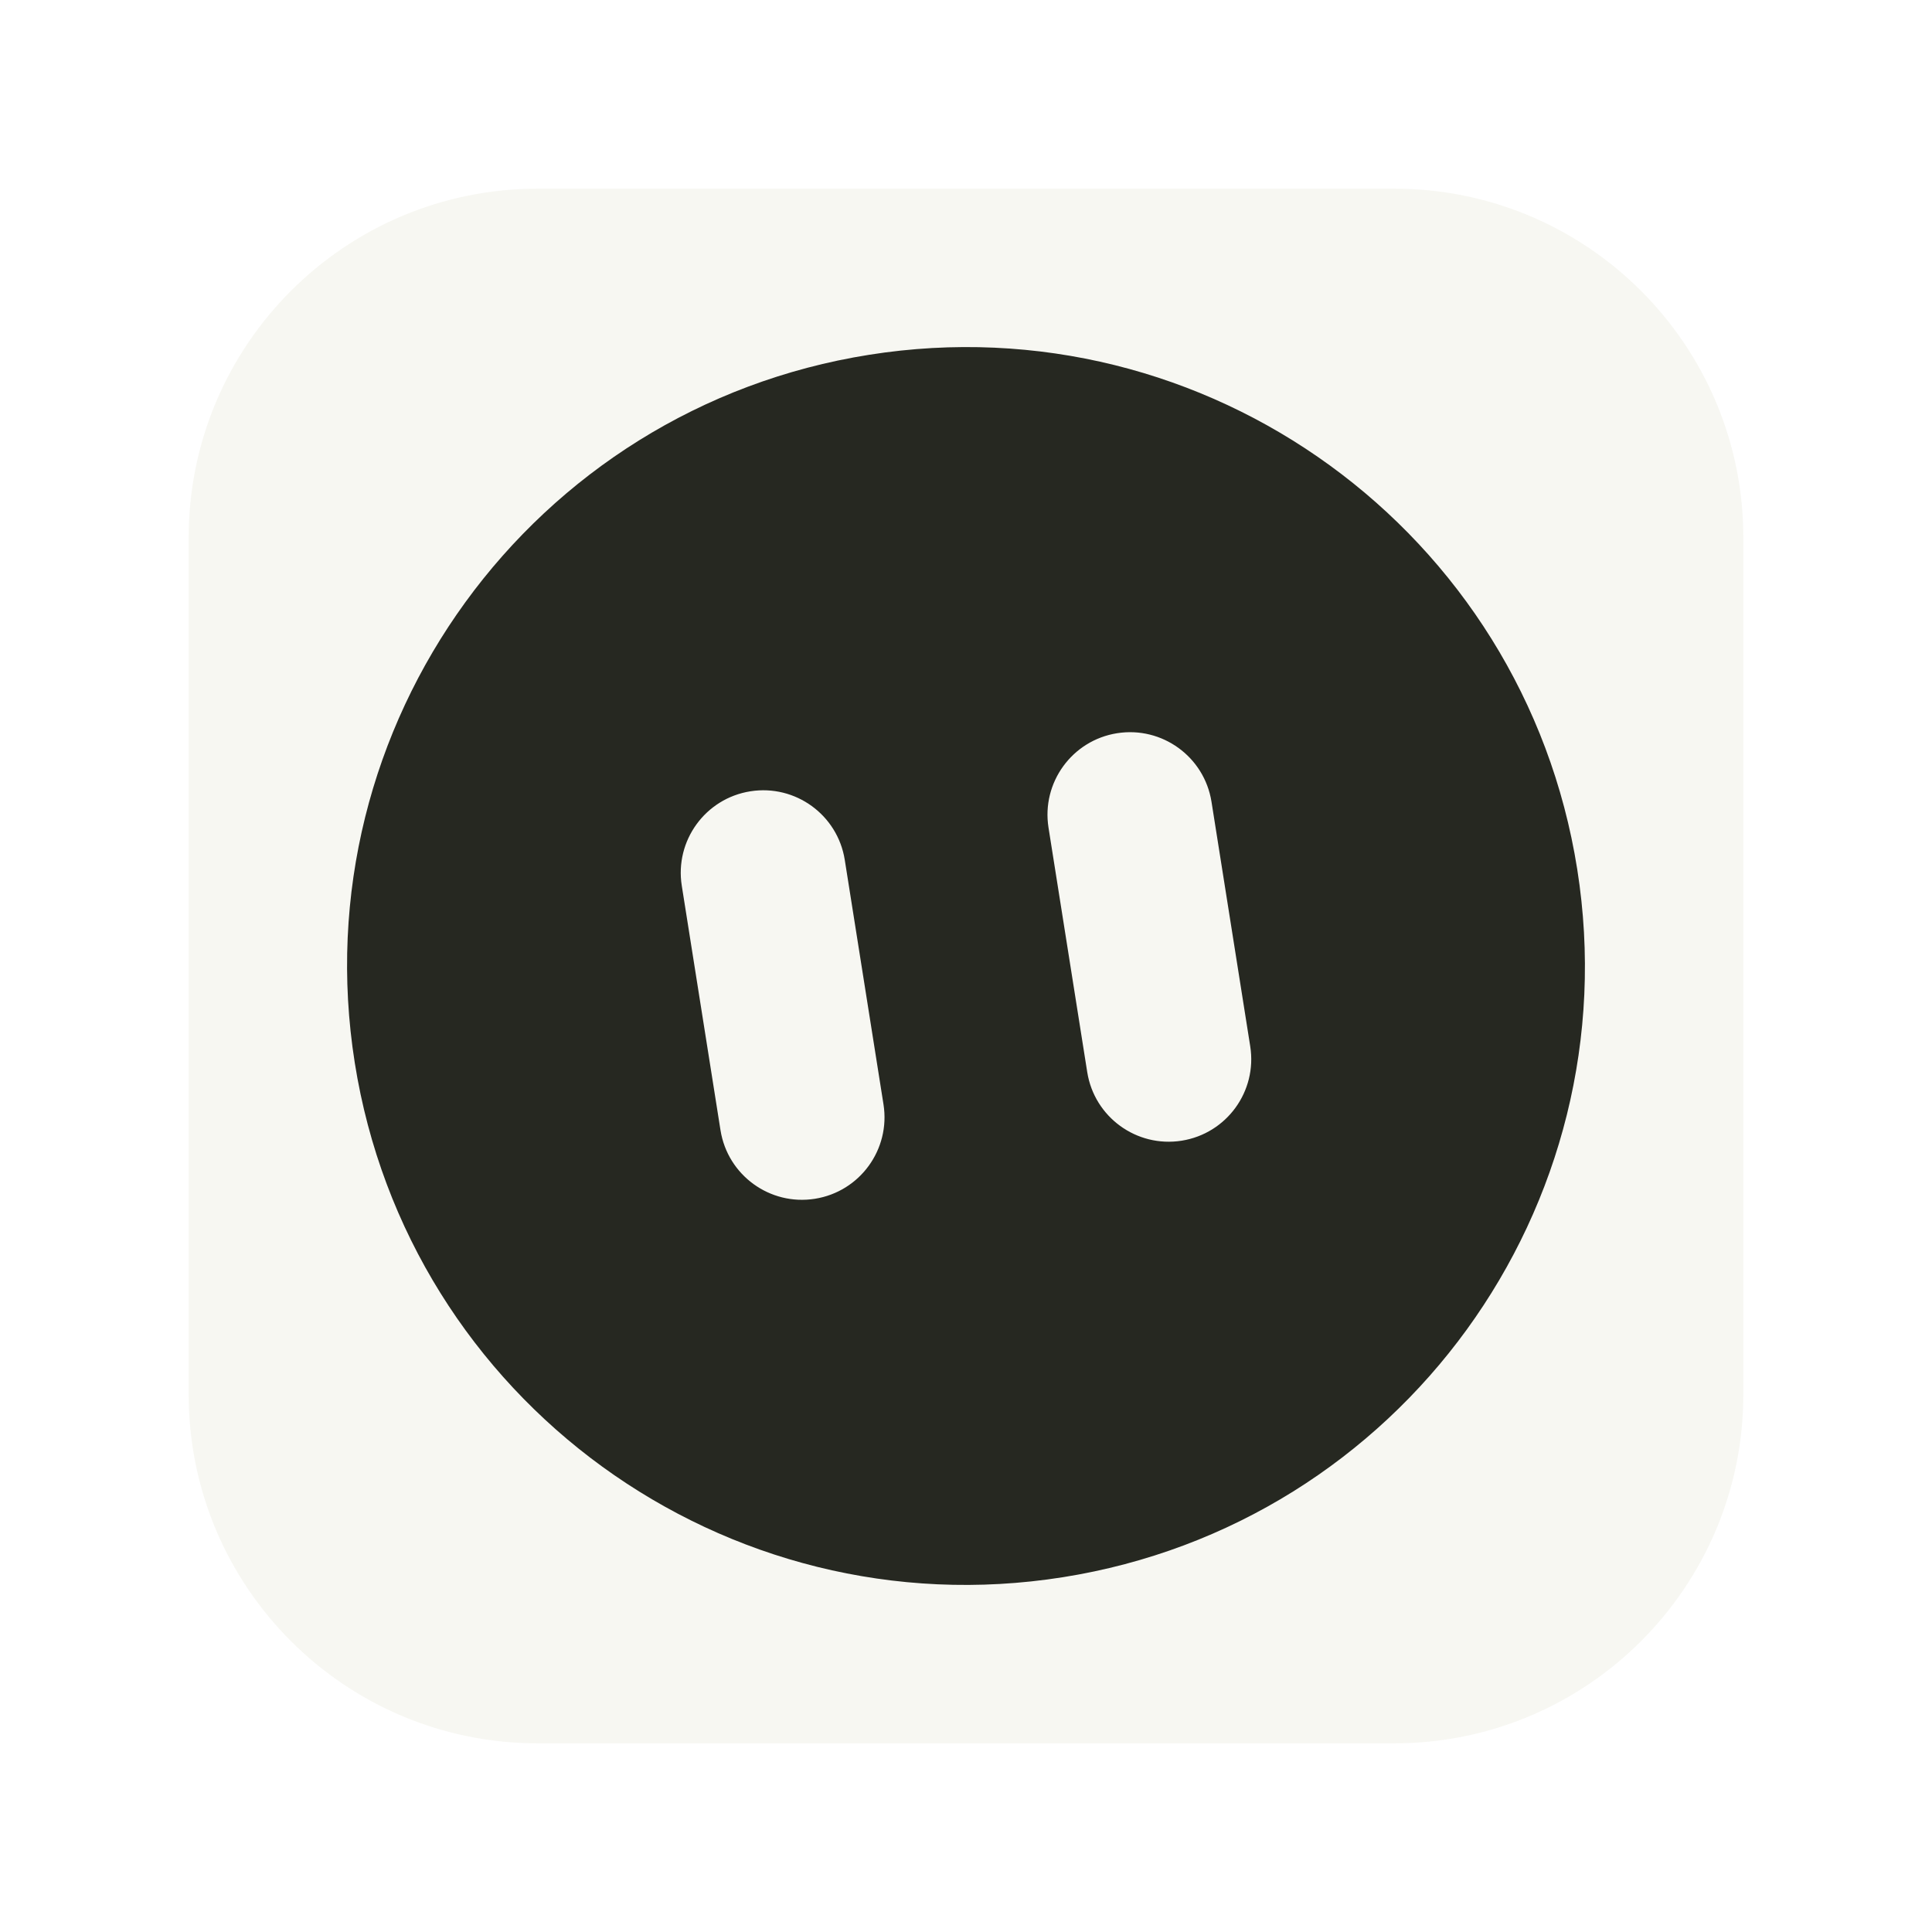
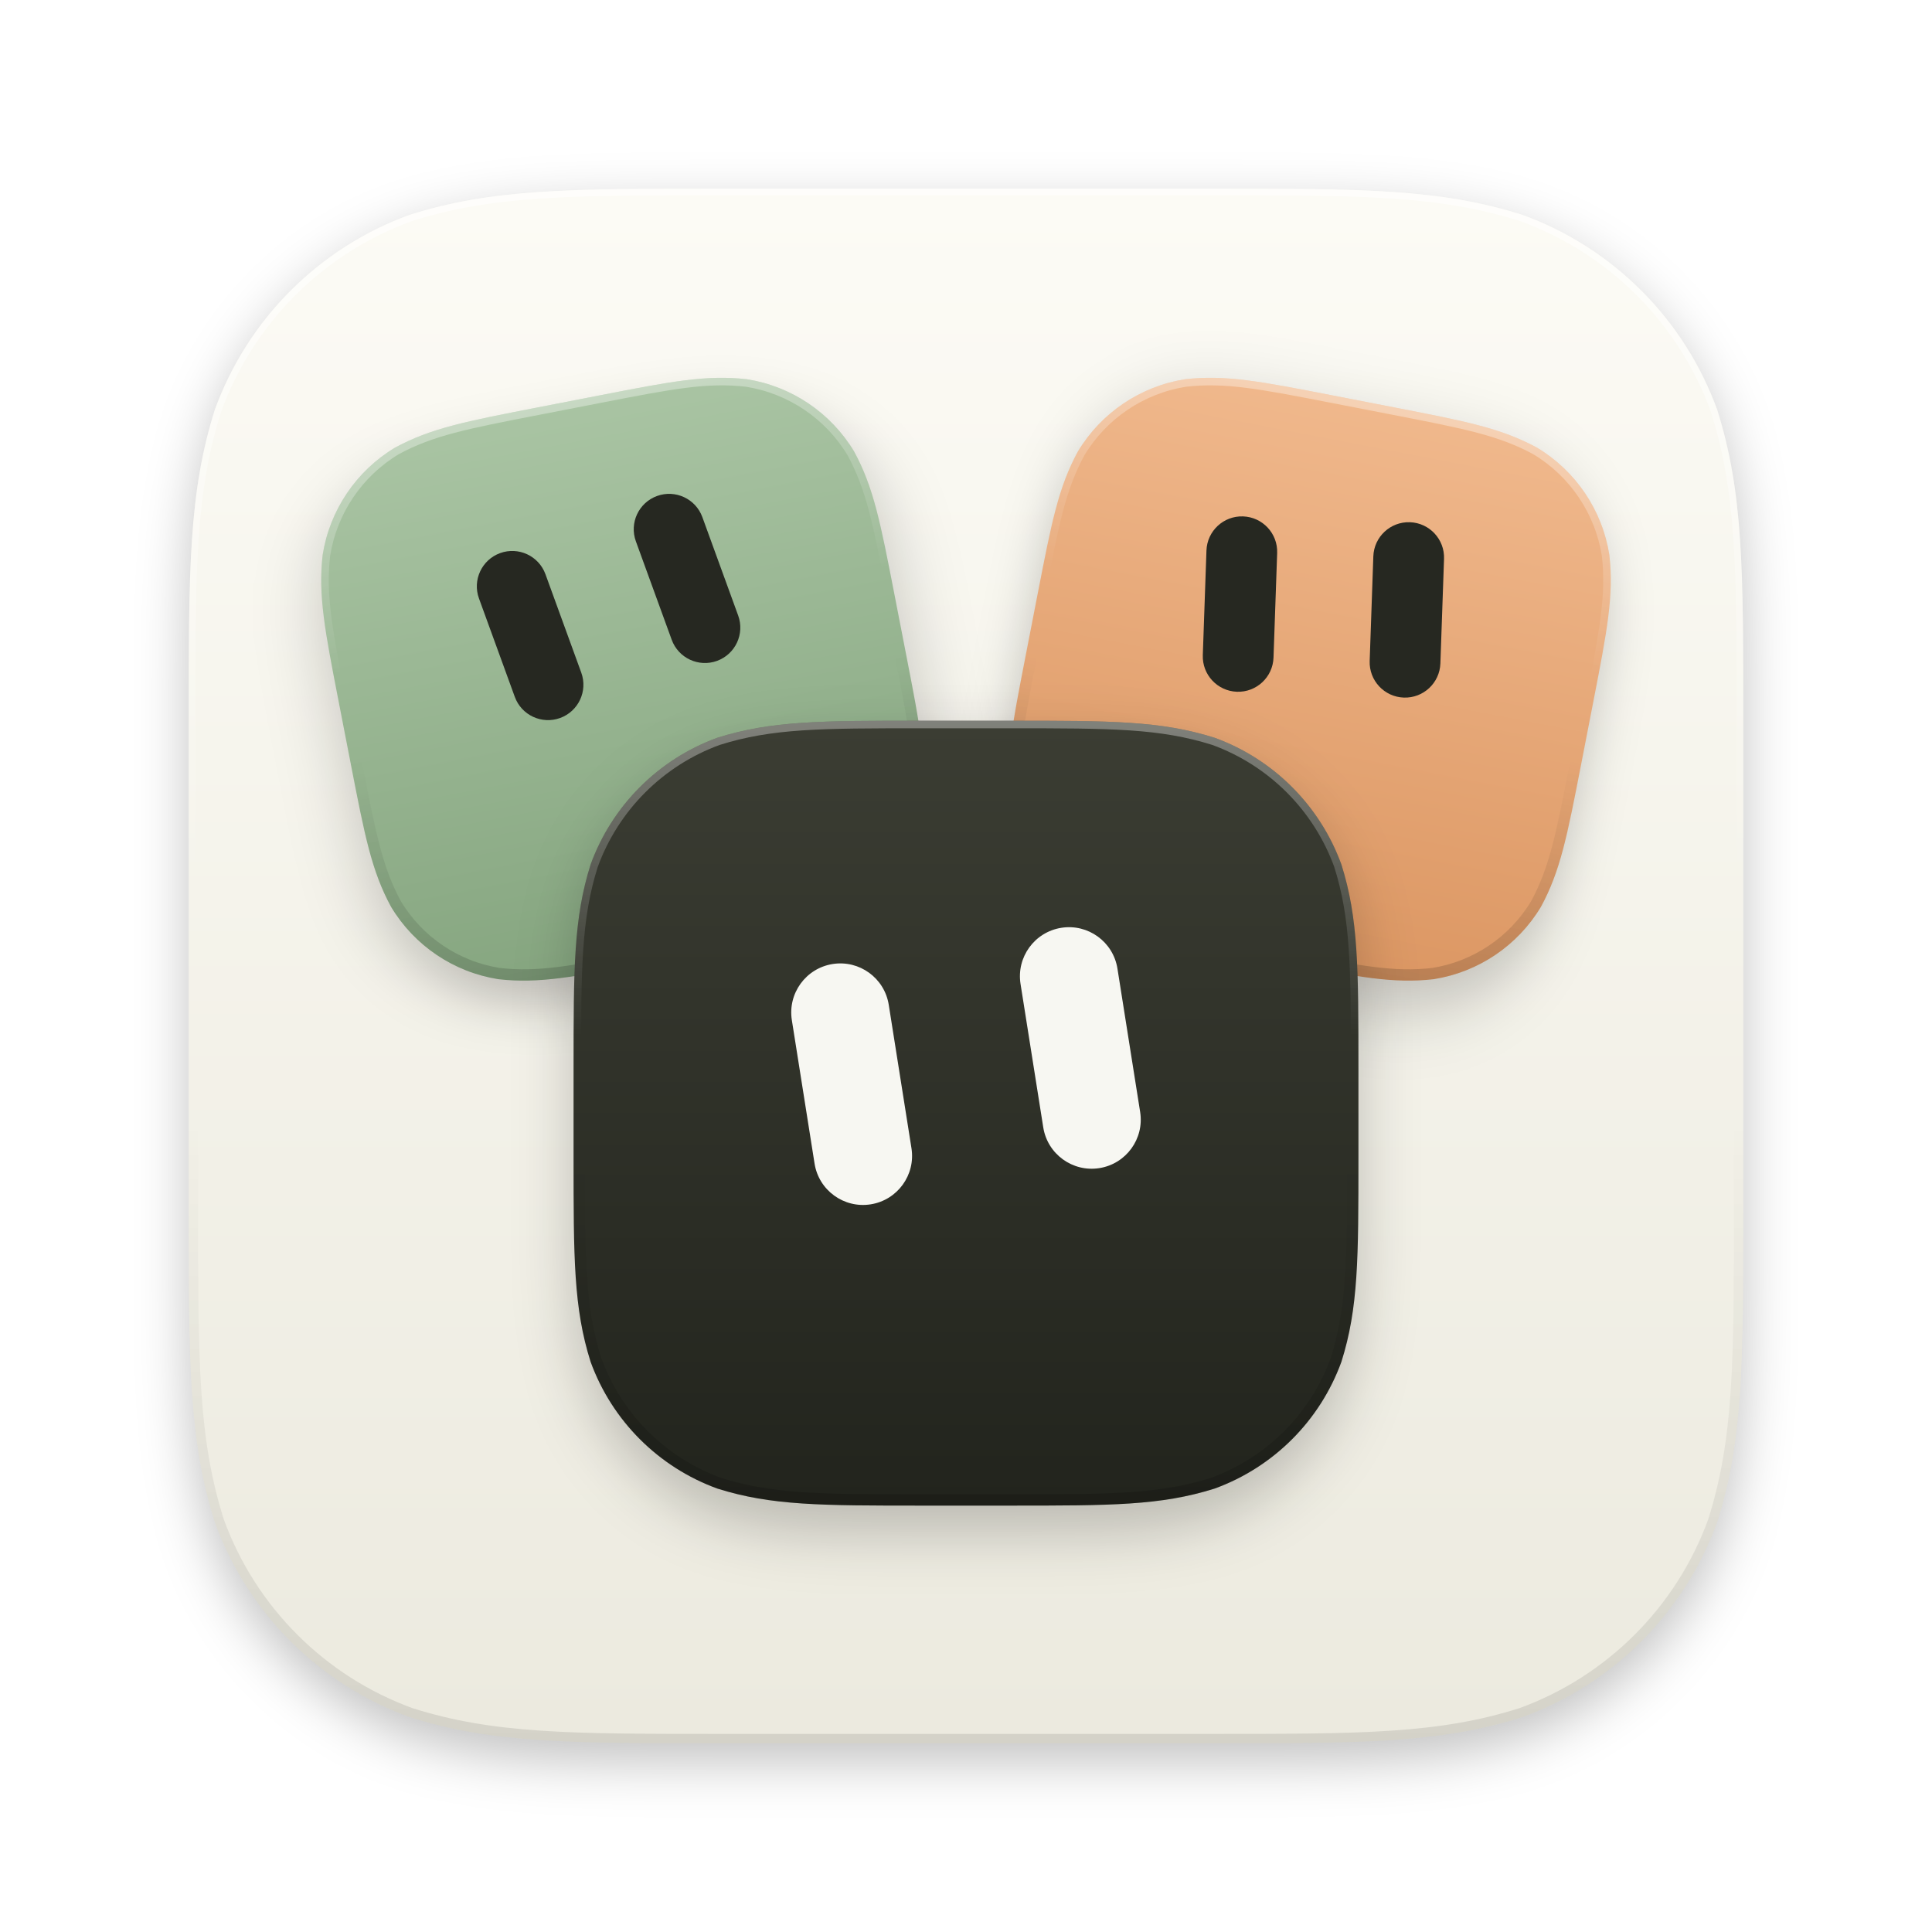
<svg xmlns="http://www.w3.org/2000/svg" width="1024" height="1024" viewBox="0 0 1024 1024">
-   <rect x="100" y="100" width="824" height="824" rx="185" fill="#f7f7f2" />
-   <svg x="184" y="184" width="656" height="656" viewBox="0 0 30 30">
-     <g transform="rotate(-9 15 15)">
-       <circle cx="15" cy="15" r="15" fill="#262821" />
-       <g fill="#f7f7f2">
-         <rect x="8.5" y="10" width="4" height="10" rx="2" />
-         <rect x="17.5" y="10" width="4" height="10" rx="2" />
+   <defs>
+     <linearGradient id="tile" x1="0" y1="0" x2="0" y2="1">
+       <stop offset="0" stop-color="#fcfbf5" />
+       <stop offset="1" stop-color="#eceadf" />
+     </linearGradient>
+     <linearGradient id="tile-edge" x1="0" y1="0" x2="0" y2="1">
+       <stop offset="0" stop-color="#ffffff" stop-opacity="0.6" />
+       <stop offset="0.45" stop-color="#ffffff" stop-opacity="0" />
+     </linearGradient>
+     <linearGradient id="tile-foot" x1="0" y1="0" x2="0" y2="1">
+       <stop offset="0.6" stop-color="#000000" stop-opacity="0" />
+       <stop offset="1" stop-color="#000000" stop-opacity="0.1" />
+     </linearGradient>
+     <clipPath id="tile-clip">
+       <path d="M383.41 100L640.59 100C722.19 100 763 100 806.92 113.89C854.88 131.34 892.66 169.12 910.11 217.08C924 261 924 301.81 924 383.41L924 640.59C924 722.19 924 763 910.11 806.92C892.66 854.88 854.88 892.66 806.92 910.11C763 924 722.19 924 640.59 924L383.41 924C301.81 924 261 924 217.08 910.11C169.12 892.66 131.34 854.88 113.89 806.92C100 763 100 722.19 100 640.59L100 383.41C100 301.81 100 261 113.89 217.08C131.34 169.12 169.12 131.34 217.08 113.89C261 100 301.81 100 383.41 100Z" />
+     </clipPath>
+     <filter id="tile-shadow" x="-40%" y="-40%" width="180%" height="180%">
+       <feGaussianBlur stdDeviation="14" />
+     </filter>
+     <linearGradient id="face-edge" x1="0" y1="0" x2="0" y2="1">
+       <stop offset="0" stop-color="#ffffff" stop-opacity="0.5" />
+       <stop offset="0.4" stop-color="#ffffff" stop-opacity="0" />
+     </linearGradient>
+     <linearGradient id="face-foot" x1="0" y1="0" x2="0" y2="1">
+       <stop offset="0.55" stop-color="#000000" stop-opacity="0" />
+       <stop offset="1" stop-color="#000000" stop-opacity="0.16" />
+     </linearGradient>
+     <filter id="face-shadow" x="-40%" y="-40%" width="180%" height="180%">
+       <feGaussianBlur stdDeviation="16" />
+     </filter>
+     <linearGradient id="left" x1="0" y1="0" x2="0" y2="1">
+       <stop offset="0" stop-color="#a9c4a3" />
+       <stop offset="1" stop-color="#86a680" />
+     </linearGradient>
+     <clipPath id="left-clip">
+       <path d="M312.99 210L347.01 210C385.3 210 404.45 210 425.06 216.52C447.56 224.71 465.29 242.44 473.48 264.94C480 285.55 480 304.7 480 342.99L480 377.01C480 415.3 480 434.45 473.48 455.06C465.29 477.56 447.56 495.29 425.06 503.48C404.45 510 385.3 510 347.01 510L312.99 510C274.7 510 255.55 510 234.94 503.48C212.44 495.29 194.71 477.56 186.52 455.06C180 434.45 180 415.3 180 377.01L180 342.99C180 304.7 180 285.55 186.52 264.94C194.71 242.44 212.44 224.71 234.94 216.52C255.55 210 274.7 210 312.99 210Z" />
+     </clipPath>
+     <linearGradient id="right" x1="0" y1="0" x2="0" y2="1">
+       <stop offset="0" stop-color="#f0b88c" />
+       <stop offset="1" stop-color="#dc9763" />
+     </linearGradient>
+     <clipPath id="right-clip">
+       <path d="M676.99 210L711.01 210C749.3 210 768.45 210 789.06 216.52C811.56 224.71 829.29 242.44 837.48 264.94C844 285.55 844 304.7 844 342.99L844 377.01C844 415.3 844 434.45 837.48 455.06C829.29 477.56 811.56 495.29 789.06 503.48C768.45 510 749.3 510 711.01 510L676.99 510C638.7 510 619.55 510 598.94 503.48C576.44 495.29 558.71 477.56 550.52 455.06C544 434.45 544 415.3 544 377.01L544 342.99C544 304.7 544 285.55 550.52 264.94C558.71 242.44 576.44 224.71 598.94 216.52C619.55 210 638.7 210 676.99 210Z" />
+     </clipPath>
+     <linearGradient id="front" x1="0" y1="0" x2="0" y2="1">
+       <stop offset="0" stop-color="#3b3d33" />
+       <stop offset="1" stop-color="#22241d" />
+     </linearGradient>
+     <clipPath id="front-clip">
+       <path d="M488.42 382L535.58 382C588.68 382 615.24 382 643.82 391.04C675.02 402.4 699.6 426.98 710.96 458.18C720 486.76 720 513.32 720 566.42L720 613.58C720 666.68 720 693.24 710.96 721.82C699.6 753.02 675.02 777.6 643.82 788.96C615.24 798 588.68 798 535.58 798L488.42 798C435.32 798 408.76 798 380.18 788.96C348.98 777.6 324.4 753.02 313.04 721.82C304 693.24 304 666.68 304 613.58L304 566.42C304 513.32 304 486.76 313.04 458.18C324.4 426.98 348.98 402.4 380.18 391.04C408.76 382 435.32 382 488.42 382Z" />
+     </clipPath>
+   </defs>
+   <path d="M383.41 100L640.59 100C722.19 100 763 100 806.92 113.89C854.88 131.34 892.66 169.12 910.11 217.08C924 261 924 301.81 924 383.41L924 640.59C924 722.19 924 763 910.11 806.92C892.66 854.88 854.88 892.66 806.92 910.11C763 924 722.19 924 640.59 924L383.41 924C301.81 924 261 924 217.08 910.11C169.12 892.66 131.34 854.88 113.89 806.92C100 763 100 722.19 100 640.59L100 383.41C100 301.81 100 261 113.89 217.08C131.34 169.12 169.12 131.34 217.08 113.89C261 100 301.81 100 383.41 100Z" transform="translate(0 10)" fill="#000000" opacity="0.24" filter="url(#tile-shadow)" />
+   <path d="M383.41 100L640.59 100C722.19 100 763 100 806.92 113.89C854.88 131.34 892.66 169.12 910.11 217.08C924 261 924 301.81 924 383.41L924 640.59C924 722.19 924 763 910.11 806.92C892.66 854.88 854.88 892.66 806.92 910.11C763 924 722.19 924 640.59 924L383.41 924C301.81 924 261 924 217.08 910.11C169.12 892.66 131.34 854.88 113.89 806.92C100 763 100 722.19 100 640.59L100 383.41C100 301.81 100 261 113.89 217.08C131.34 169.12 169.12 131.34 217.08 113.89C261 100 301.81 100 383.41 100Z" fill="url(#tile)" />
+   <g clip-path="url(#tile-clip)">
+     <path d="M383.41 100L640.59 100C722.19 100 763 100 806.92 113.89C854.88 131.34 892.66 169.12 910.11 217.08C924 261 924 301.81 924 383.41L924 640.59C924 722.19 924 763 910.11 806.92C892.66 854.88 854.88 892.66 806.92 910.11C763 924 722.19 924 640.59 924L383.41 924C301.81 924 261 924 217.08 910.11C169.12 892.66 131.34 854.88 113.89 806.92C100 763 100 722.19 100 640.59L100 383.41C100 301.81 100 261 113.89 217.08C131.34 169.12 169.12 131.34 217.08 113.89C261 100 301.81 100 383.41 100Z" fill="none" stroke="url(#tile-foot)" stroke-width="10" />
+     <path d="M383.41 100L640.59 100C722.19 100 763 100 806.92 113.89C854.88 131.34 892.66 169.12 910.11 217.08C924 261 924 301.81 924 383.41L924 640.59C924 722.19 924 763 910.11 806.92C892.66 854.88 854.88 892.66 806.92 910.11C763 924 722.19 924 640.59 924L383.41 924C301.81 924 261 924 217.08 910.11C169.12 892.66 131.34 854.88 113.89 806.92C100 763 100 722.19 100 640.59L100 383.41C100 301.81 100 261 113.89 217.08C131.34 169.12 169.12 131.34 217.08 113.89C261 100 301.81 100 383.41 100Z" fill="none" stroke="url(#tile-edge)" stroke-width="7" />
+   </g>
+   <g clip-path="url(#tile-clip)">
+     <g transform="rotate(-11 330 360)">
+       <path d="M312.99 210L347.01 210C385.3 210 404.45 210 425.06 216.52C447.56 224.71 465.29 242.44 473.48 264.94C480 285.55 480 304.7 480 342.99L480 377.01C480 415.3 480 434.45 473.48 455.06C465.29 477.56 447.56 495.29 425.06 503.48C404.45 510 385.3 510 347.01 510L312.99 510C274.7 510 255.55 510 234.94 503.48C212.44 495.29 194.71 477.56 186.52 455.06C180 434.45 180 415.3 180 377.01L180 342.99C180 304.7 180 285.55 186.52 264.94C194.71 242.44 212.44 224.71 234.94 216.52C255.55 210 274.7 210 312.99 210Z" transform="translate(0 14)" fill="#000000" opacity="0.22" filter="url(#face-shadow)" />
+       <path d="M312.99 210L347.01 210C385.3 210 404.45 210 425.06 216.52C447.56 224.71 465.29 242.44 473.48 264.94C480 285.55 480 304.7 480 342.99L480 377.01C480 415.3 480 434.45 473.48 455.06C465.29 477.56 447.56 495.29 425.06 503.48C404.45 510 385.3 510 347.01 510L312.99 510C274.7 510 255.55 510 234.94 503.48C212.44 495.29 194.71 477.56 186.52 455.06C180 434.45 180 415.3 180 377.01L180 342.99C180 304.7 180 285.55 186.52 264.94C194.71 242.44 212.44 224.71 234.94 216.52C255.55 210 274.7 210 312.99 210Z" fill="url(#left)" />
+       <g clip-path="url(#left-clip)">
+         <path d="M312.99 210L347.01 210C385.3 210 404.45 210 425.06 216.52C447.56 224.71 465.29 242.44 473.48 264.94C480 285.55 480 304.7 480 342.99L480 377.01C480 415.3 480 434.45 473.48 455.06C465.29 477.56 447.56 495.29 425.06 503.48C404.45 510 385.3 510 347.01 510L312.99 510C274.7 510 255.55 510 234.94 503.48C212.44 495.29 194.71 477.56 186.52 455.06C180 434.45 180 415.3 180 377.01L180 342.99C180 304.7 180 285.55 186.52 264.94C194.71 242.44 212.44 224.71 234.94 216.52C255.55 210 274.7 210 312.99 210Z" fill="none" stroke="url(#face-foot)" stroke-width="12" />
+         <path d="M312.99 210L347.01 210C385.3 210 404.45 210 425.06 216.52C447.56 224.71 465.29 242.44 473.48 264.94C480 285.55 480 304.7 480 342.99L480 377.01C480 415.3 480 434.45 473.48 455.06C465.29 477.56 447.56 495.29 425.06 503.48C404.45 510 385.3 510 347.01 510L312.99 510C274.7 510 255.55 510 234.94 503.48C212.44 495.29 194.71 477.56 186.52 455.06C180 434.45 180 415.3 180 377.01L180 342.99C180 304.7 180 285.55 186.52 264.94C194.71 242.44 212.44 224.71 234.94 216.52C255.55 210 274.7 210 312.99 210Z" fill="none" stroke="url(#face-edge)" stroke-width="8" opacity="0.7" />
+       </g>
+       <g transform="rotate(-9 330 321)" fill="#262821">
+         <rect x="267" y="274.5" width="37.5" height="93" rx="18.75" />
+         <rect x="355.5" y="274.5" width="37.5" height="93" rx="18.75" />
      </g>
    </g>
-   </svg>
+     <g transform="rotate(11 694 360)">
+       <path d="M676.99 210L711.01 210C749.3 210 768.45 210 789.06 216.52C811.56 224.71 829.29 242.44 837.48 264.94C844 285.55 844 304.7 844 342.99L844 377.01C844 415.3 844 434.45 837.48 455.06C829.29 477.56 811.56 495.29 789.06 503.48C768.45 510 749.3 510 711.01 510L676.99 510C638.7 510 619.55 510 598.94 503.48C576.44 495.29 558.71 477.56 550.52 455.06C544 434.45 544 415.3 544 377.01L544 342.99C544 304.7 544 285.55 550.52 264.94C558.71 242.44 576.44 224.71 598.94 216.52C619.55 210 638.7 210 676.99 210Z" transform="translate(0 14)" fill="#000000" opacity="0.22" filter="url(#face-shadow)" />
+       <path d="M676.99 210L711.01 210C749.3 210 768.45 210 789.06 216.52C811.56 224.71 829.29 242.44 837.48 264.94C844 285.55 844 304.7 844 342.99L844 377.01C844 415.3 844 434.45 837.48 455.06C829.29 477.56 811.56 495.29 789.06 503.48C768.45 510 749.3 510 711.01 510L676.99 510C638.7 510 619.55 510 598.94 503.48C576.44 495.29 558.71 477.56 550.52 455.06C544 434.45 544 415.3 544 377.01L544 342.99C544 304.7 544 285.55 550.52 264.94C558.71 242.44 576.44 224.71 598.94 216.52C619.55 210 638.7 210 676.99 210Z" fill="url(#right)" />
+       <g clip-path="url(#right-clip)">
+         <path d="M676.99 210L711.01 210C749.3 210 768.45 210 789.06 216.52C811.56 224.71 829.29 242.44 837.48 264.94C844 285.55 844 304.7 844 342.99L844 377.01C844 415.3 844 434.45 837.48 455.06C829.29 477.56 811.56 495.29 789.06 503.48C768.45 510 749.3 510 711.01 510L676.99 510C638.7 510 619.55 510 598.94 503.48C576.44 495.29 558.71 477.56 550.52 455.06C544 434.45 544 415.3 544 377.01L544 342.99C544 304.7 544 285.55 550.52 264.94C558.71 242.44 576.44 224.71 598.94 216.52C619.55 210 638.7 210 676.99 210Z" fill="none" stroke="url(#face-foot)" stroke-width="12" />
+         <path d="M676.99 210L711.01 210C749.3 210 768.45 210 789.06 216.52C811.56 224.71 829.29 242.44 837.48 264.94C844 285.55 844 304.7 844 342.99L844 377.01C844 415.3 844 434.45 837.48 455.06C829.29 477.56 811.56 495.29 789.06 503.48C768.45 510 749.3 510 711.01 510L676.99 510C638.7 510 619.55 510 598.94 503.48C576.44 495.29 558.71 477.56 550.52 455.06C544 434.45 544 415.3 544 377.01L544 342.99C544 304.7 544 285.55 550.52 264.94C558.71 242.44 576.44 224.71 598.94 216.52C619.55 210 638.7 210 676.99 210Z" fill="none" stroke="url(#face-edge)" stroke-width="8" opacity="0.7" />
+       </g>
+       <g transform="rotate(-9 694 321)" fill="#262821">
+         <rect x="631" y="274.5" width="37.5" height="93" rx="18.75" />
+         <rect x="719.5" y="274.5" width="37.5" height="93" rx="18.75" />
+       </g>
+     </g>
+     <g transform="rotate(0 512 590)">
+       <path d="M488.42 382L535.58 382C588.68 382 615.24 382 643.82 391.04C675.02 402.4 699.6 426.98 710.96 458.18C720 486.76 720 513.32 720 566.42L720 613.58C720 666.68 720 693.24 710.96 721.82C699.6 753.02 675.02 777.6 643.82 788.96C615.24 798 588.68 798 535.58 798L488.42 798C435.32 798 408.76 798 380.18 788.96C348.98 777.6 324.4 753.02 313.04 721.82C304 693.24 304 666.68 304 613.58L304 566.42C304 513.32 304 486.76 313.04 458.18C324.4 426.98 348.98 402.4 380.18 391.04C408.76 382 435.32 382 488.42 382Z" transform="translate(0 14)" fill="#000000" opacity="0.22" filter="url(#face-shadow)" />
+       <path d="M488.42 382L535.58 382C588.68 382 615.24 382 643.82 391.04C675.02 402.4 699.6 426.98 710.96 458.18C720 486.76 720 513.32 720 566.42L720 613.58C720 666.68 720 693.24 710.96 721.82C699.6 753.02 675.02 777.6 643.82 788.96C615.24 798 588.68 798 535.58 798L488.42 798C435.32 798 408.76 798 380.18 788.96C348.98 777.6 324.4 753.02 313.04 721.82C304 693.24 304 666.68 304 613.58L304 566.42C304 513.32 304 486.76 313.04 458.18C324.4 426.98 348.98 402.4 380.18 391.04C408.76 382 435.32 382 488.42 382Z" fill="url(#front)" />
+       <g clip-path="url(#front-clip)">
+         <path d="M488.42 382L535.58 382C588.68 382 615.24 382 643.82 391.04C675.02 402.4 699.6 426.98 710.96 458.18C720 486.76 720 513.32 720 566.42L720 613.58C720 666.68 720 693.24 710.96 721.82C699.6 753.02 675.02 777.6 643.82 788.96C615.24 798 588.68 798 535.58 798L488.42 798C435.32 798 408.76 798 380.18 788.96C348.98 777.6 324.4 753.02 313.04 721.82C304 693.24 304 666.68 304 613.58L304 566.42C304 513.32 304 486.76 313.04 458.18C324.4 426.98 348.98 402.4 380.18 391.04C408.76 382 435.32 382 488.42 382Z" fill="none" stroke="url(#face-foot)" stroke-width="12" />
+         <path d="M488.42 382L535.58 382C588.68 382 615.24 382 643.82 391.04C675.02 402.4 699.6 426.98 710.96 458.18C720 486.76 720 513.32 720 566.42L720 613.58C720 666.68 720 693.24 710.96 721.82C699.6 753.02 675.02 777.6 643.82 788.96C615.24 798 588.68 798 535.58 798L488.42 798C435.32 798 408.76 798 380.18 788.96C348.98 777.6 324.4 753.02 313.04 721.82C304 693.24 304 666.68 304 613.58L304 566.42C304 513.32 304 486.76 313.04 458.18C324.4 426.98 348.98 402.4 380.18 391.04C408.76 382 435.32 382 488.42 382Z" fill="none" stroke="url(#face-edge)" stroke-width="8" opacity="0.7" />
+       </g>
+       <g transform="rotate(-9 512 565.04)" fill="#f7f7f2">
+         <rect x="424.64" y="500.56" width="52" height="128.96" rx="26" />
+         <rect x="547.36" y="500.56" width="52" height="128.96" rx="26" />
+       </g>
+     </g>
+   </g>
</svg>
